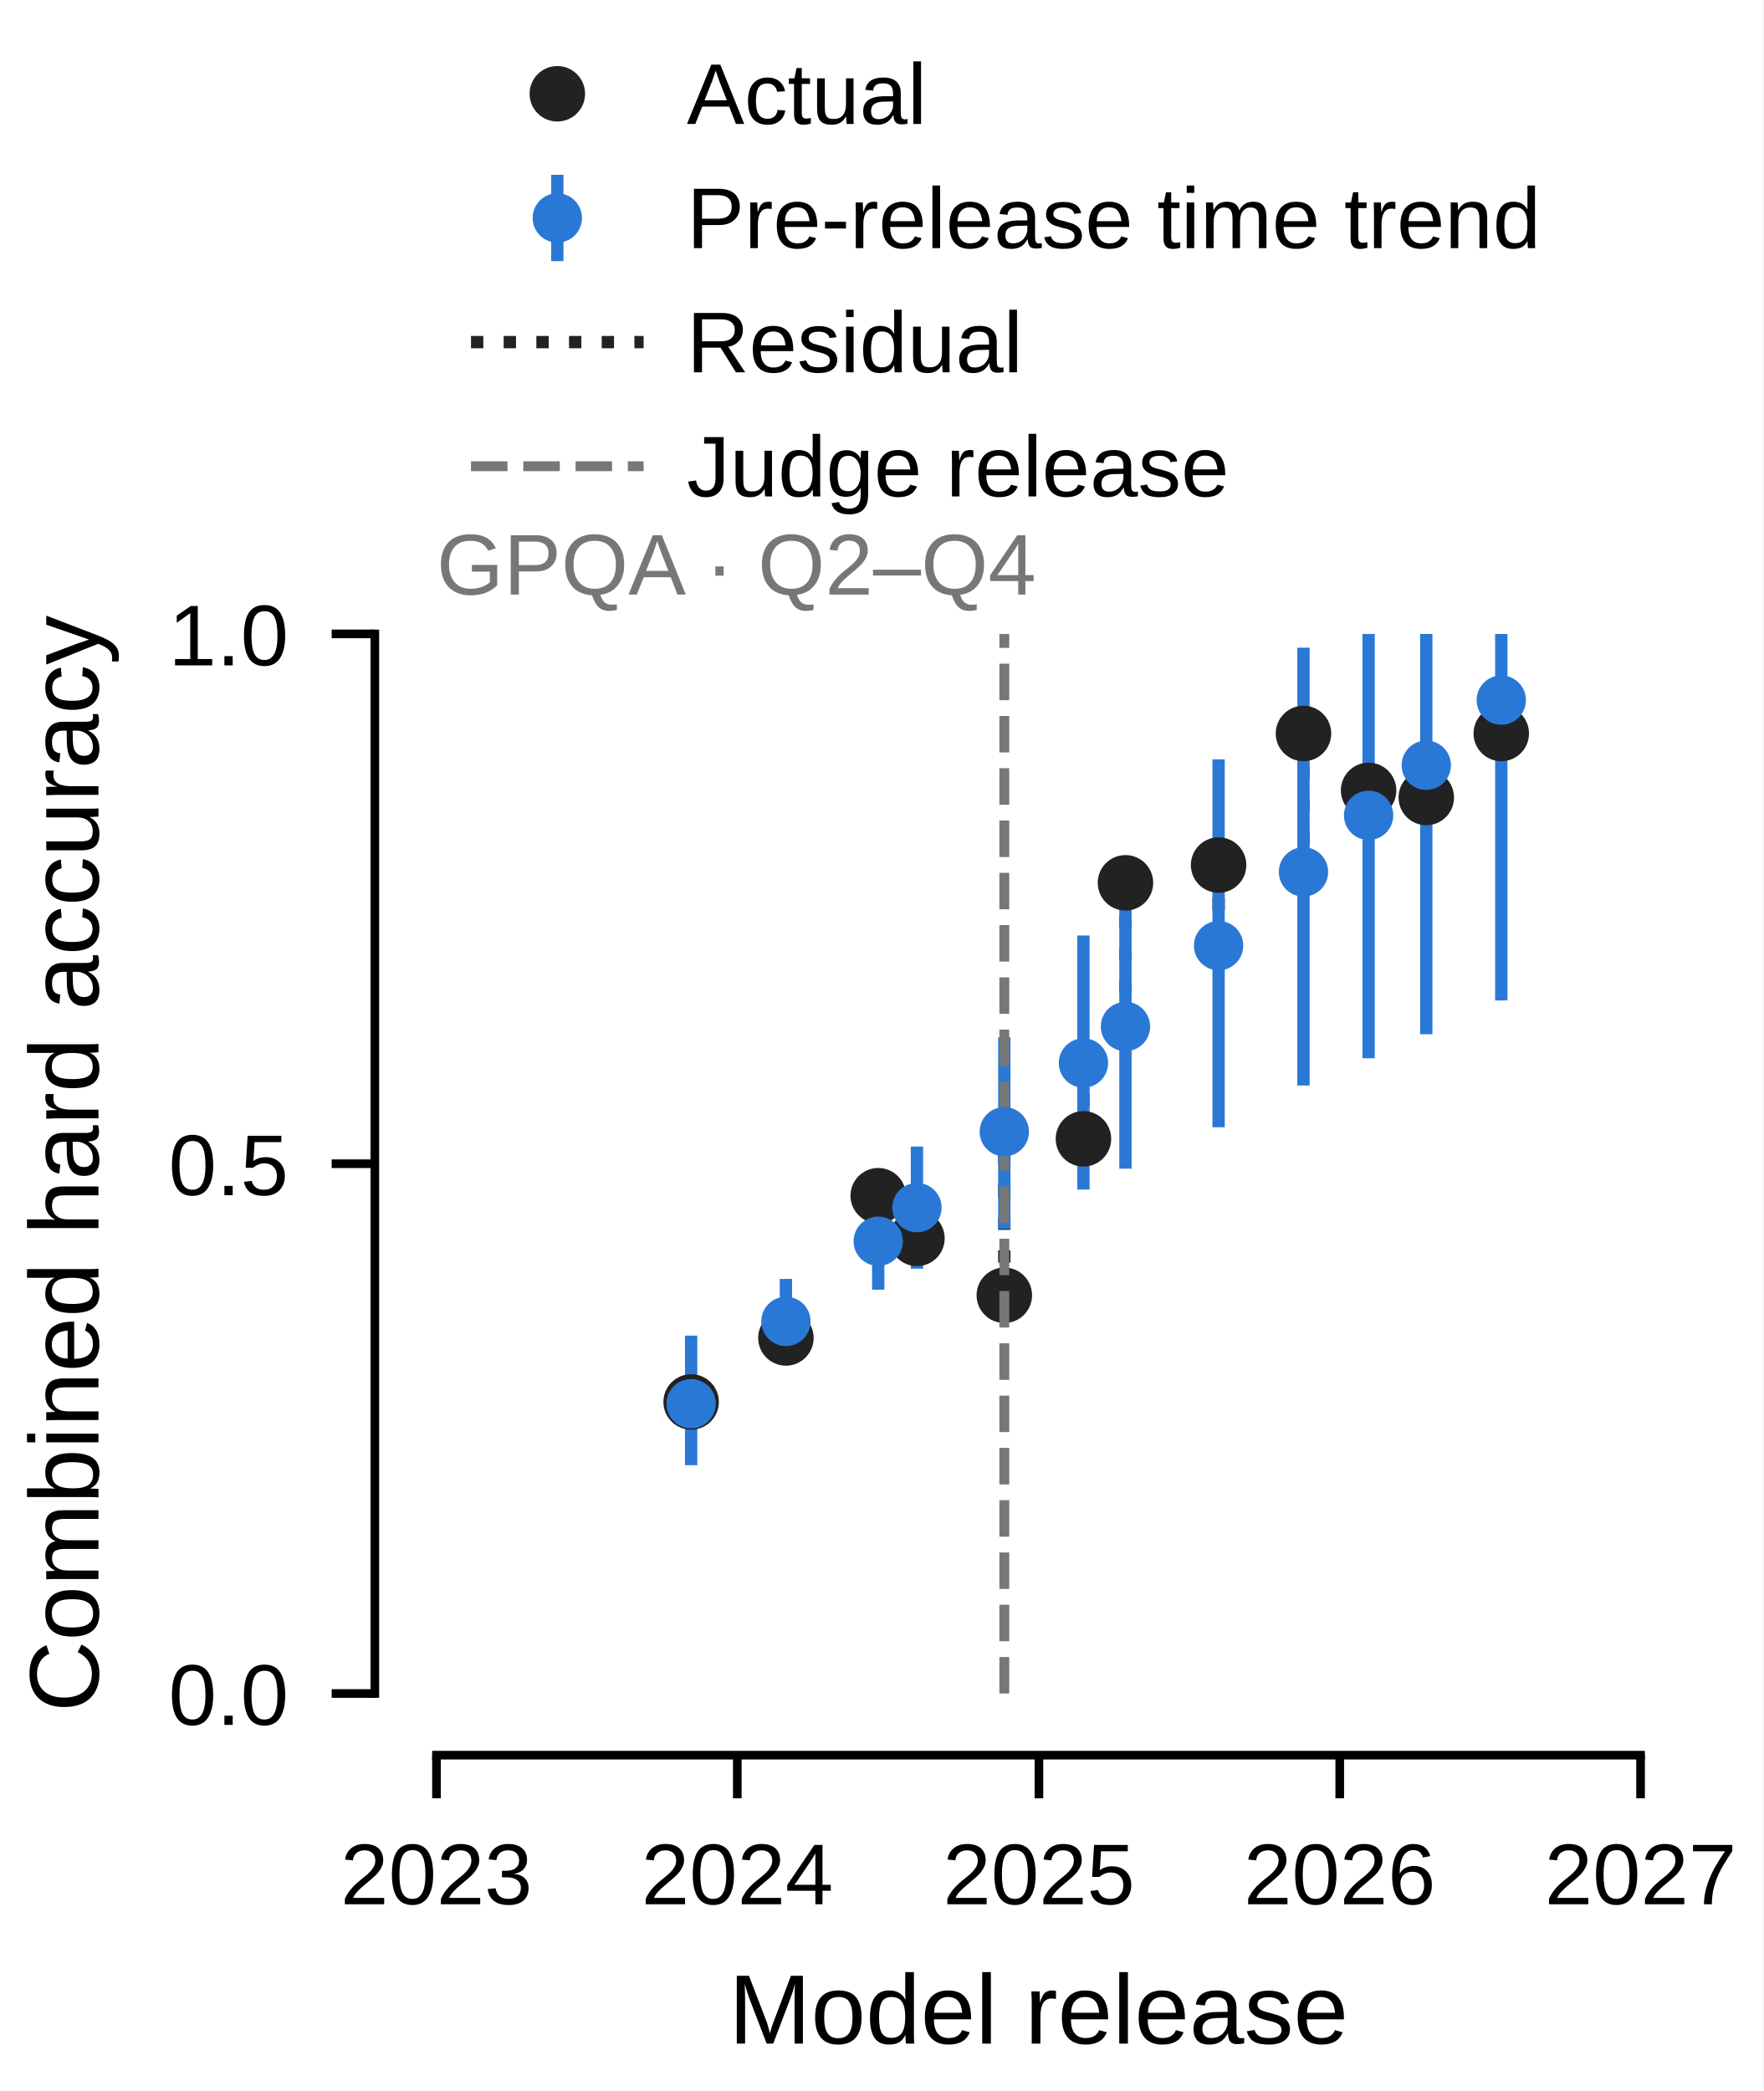
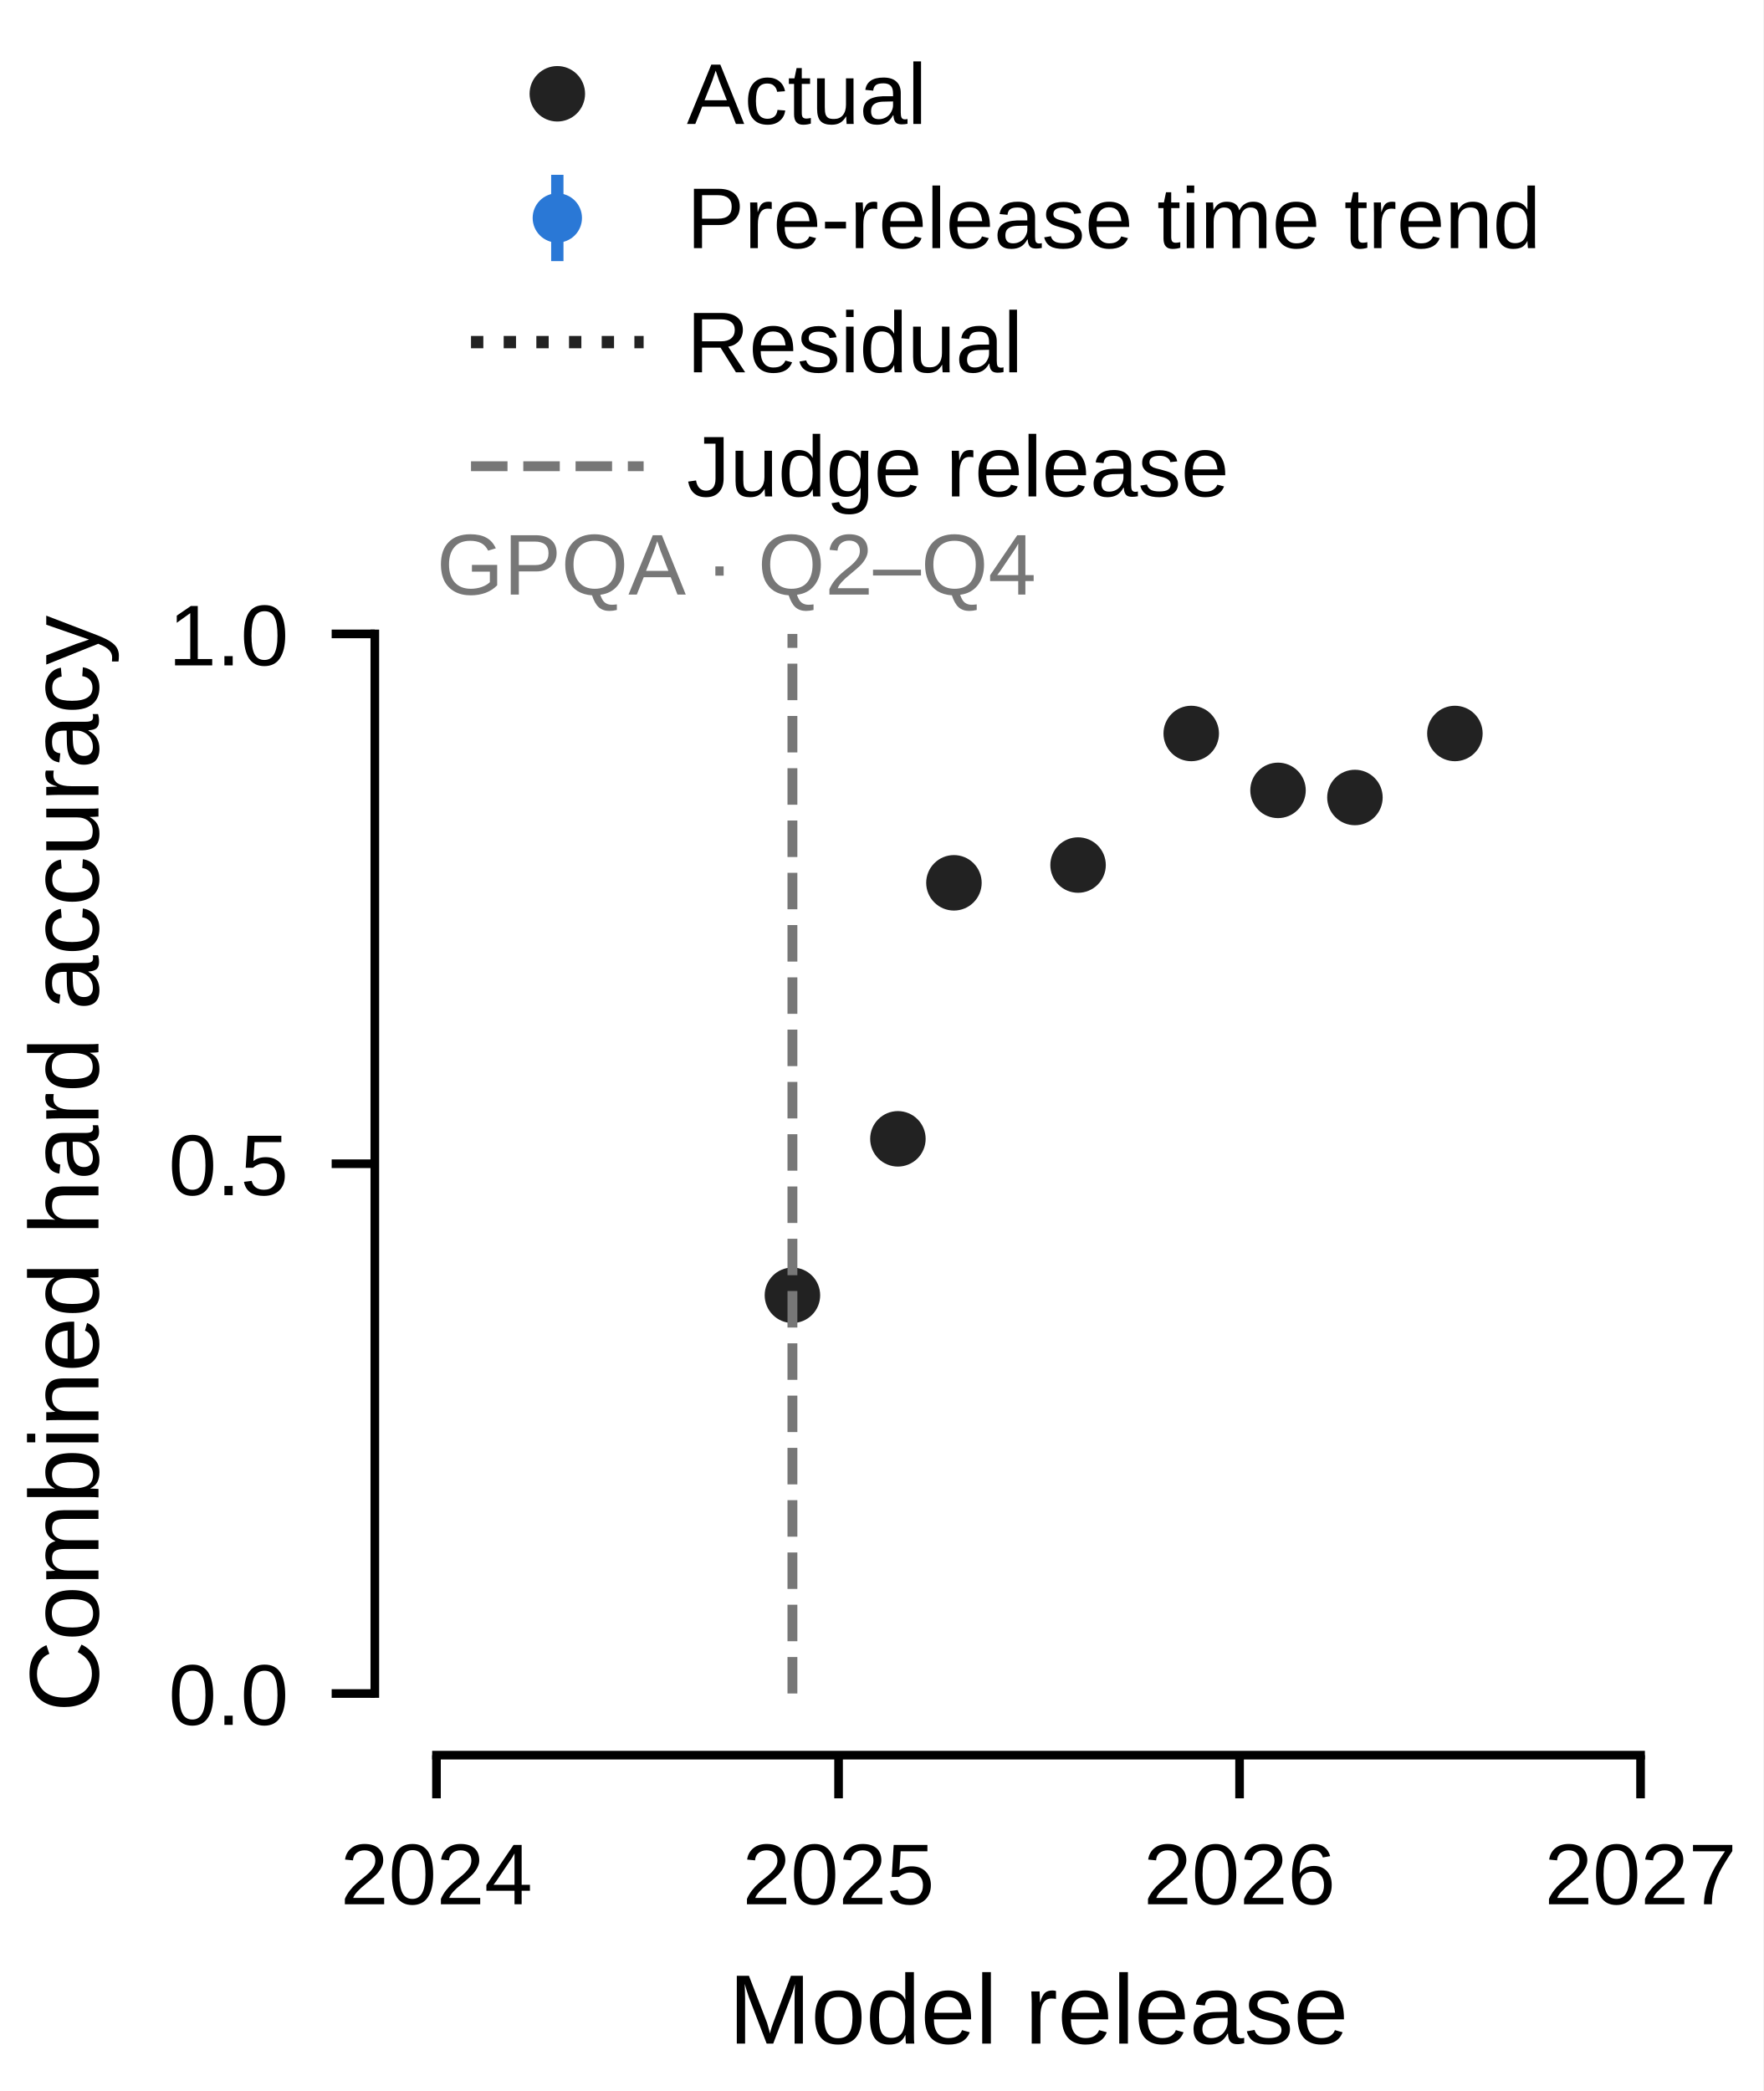
<svg xmlns="http://www.w3.org/2000/svg" xmlns:xlink="http://www.w3.org/1999/xlink" width="142.993pt" height="169.581pt" viewBox="0 0 142.993 169.581" version="1.1">
  <defs>
    <style type="text/css">*{stroke-linejoin: round; stroke-linecap: butt}</style>
  </defs>
  <g id="figure_1">
    <g id="patch_1">
      <path d="M 0 169.581 L 142.993 169.581 L 142.993 0 L 0 0 z " style="fill: #ffffff" />
    </g>
    <g id="axes_1">
      <g id="patch_2">
        <path d="M 35.398 137.344 L 133.048 137.344 L 133.048 51.412 L 35.398 51.412 z " style="fill: #ffffff" />
      </g>
      <g id="matplotlib.axis_1">
        <g id="xtick_1">
          <g id="line2d_1">
            <defs>
-               <path id="mcc065ee57d" d="M 0 0 L 0 3.5 " style="stroke: #000000; stroke-width: 0.7" />
+               <path id="m484b0c6276" d="M 0 0 L 0 3.5 " style="stroke: #000000; stroke-width: 0.7" />
            </defs>
            <g>
-               <use xlink:href="#mcc065ee57d" x="35.398" y="142.344" style="stroke: #000000; stroke-width: 0.7" />
+               <use xlink:href="#m484b0c6276" x="35.398" y="142.344" style="stroke: #000000; stroke-width: 0.7" />
            </g>
          </g>
          <g id="text_1">
-             <text style="font-size: 7px; font-family: 'Arial', 'DejaVu Sans', sans-serif; text-anchor: middle" x="35.398" y="154.44" transform="rotate(-0 35.39797 154.4402)">2023</text>
+             <text style="font-size: 7px; font-family: 'Arial', 'DejaVu Sans', sans-serif; text-anchor: middle" x="35.398" y="154.44" transform="rotate(-0 35.39797 154.4402)">2024</text>
          </g>
        </g>
        <g id="xtick_2">
          <g id="line2d_2">
            <g>
-               <use xlink:href="#mcc065ee57d" x="59.794" y="142.344" style="stroke: #000000; stroke-width: 0.7" />
+               <use xlink:href="#m484b0c6276" x="68.007" y="142.344" style="stroke: #000000; stroke-width: 0.7" />
            </g>
          </g>
          <g id="text_2">
-             <text style="font-size: 7px; font-family: 'Arial', 'DejaVu Sans', sans-serif; text-anchor: middle" x="59.794" y="154.44" transform="rotate(-0 59.79376 154.4402)">2024</text>
+             <text style="font-size: 7px; font-family: 'Arial', 'DejaVu Sans', sans-serif; text-anchor: middle" x="68.007" y="154.44" transform="rotate(-0 68.00737 154.4402)">2025</text>
          </g>
        </g>
        <g id="xtick_3">
          <g id="line2d_3">
            <g>
-               <use xlink:href="#mcc065ee57d" x="84.256" y="142.344" style="stroke: #000000; stroke-width: 0.7" />
+               <use xlink:href="#m484b0c6276" x="100.528" y="142.344" style="stroke: #000000; stroke-width: 0.7" />
            </g>
          </g>
          <g id="text_3">
-             <text style="font-size: 7px; font-family: 'Arial', 'DejaVu Sans', sans-serif; text-anchor: middle" x="84.256" y="154.44" transform="rotate(-0 84.25639 154.4402)">2025</text>
+             <text style="font-size: 7px; font-family: 'Arial', 'DejaVu Sans', sans-serif; text-anchor: middle" x="100.528" y="154.44" transform="rotate(-0 100.5277 154.4402)">2026</text>
          </g>
        </g>
        <g id="xtick_4">
          <g id="line2d_4">
            <g>
-               <use xlink:href="#mcc065ee57d" x="108.652" y="142.344" style="stroke: #000000; stroke-width: 0.7" />
+               <use xlink:href="#m484b0c6276" x="133.048" y="142.344" style="stroke: #000000; stroke-width: 0.7" />
            </g>
          </g>
          <g id="text_4">
-             <text style="font-size: 7px; font-family: 'Arial', 'DejaVu Sans', sans-serif; text-anchor: middle" x="108.652" y="154.44" transform="rotate(-0 108.6522 154.4402)">2026</text>
-           </g>
-         </g>
-         <g id="xtick_5">
-           <g id="line2d_5">
-             <g>
-               <use xlink:href="#mcc065ee57d" x="133.048" y="142.344" style="stroke: #000000; stroke-width: 0.7" />
-             </g>
-           </g>
-           <g id="text_5">
            <text style="font-size: 7px; font-family: 'Arial', 'DejaVu Sans', sans-serif; text-anchor: middle" x="133.048" y="154.44" transform="rotate(-0 133.048 154.4402)">2027</text>
          </g>
        </g>
-         <g id="text_6">
+         <g id="text_5">
          <text style="font-size: 8px; font-family: 'Arial', 'DejaVu Sans', sans-serif; text-anchor: middle" x="84.223" y="165.738" transform="rotate(-0 84.22297 165.7376)">Model release</text>
        </g>
      </g>
      <g id="matplotlib.axis_2">
        <g id="ytick_1">
-           <g id="line2d_6">
+           <g id="line2d_5">
            <defs>
-               <path id="m5e50d48eeb" d="M 0 0 L -3.5 0 " style="stroke: #000000; stroke-width: 0.7" />
+               <path id="m7ee0f1ef29" d="M 0 0 L -3.5 0 " style="stroke: #000000; stroke-width: 0.7" />
            </defs>
            <g>
-               <use xlink:href="#m5e50d48eeb" x="30.398" y="137.344" style="stroke: #000000; stroke-width: 0.7" />
+               <use xlink:href="#m7ee0f1ef29" x="30.398" y="137.344" style="stroke: #000000; stroke-width: 0.7" />
            </g>
          </g>
-           <g id="text_7">
+           <g id="text_6">
            <text style="font-size: 7px; font-family: 'Arial', 'DejaVu Sans', sans-serif; text-anchor: end" x="23.398" y="139.892" transform="rotate(-0 23.39797 139.8921)">0.0</text>
          </g>
        </g>
        <g id="ytick_2">
-           <g id="line2d_7">
+           <g id="line2d_6">
            <g>
-               <use xlink:href="#m5e50d48eeb" x="30.398" y="94.378" style="stroke: #000000; stroke-width: 0.7" />
+               <use xlink:href="#m7ee0f1ef29" x="30.398" y="94.378" style="stroke: #000000; stroke-width: 0.7" />
            </g>
          </g>
-           <g id="text_8">
+           <g id="text_7">
            <text style="font-size: 7px; font-family: 'Arial', 'DejaVu Sans', sans-serif; text-anchor: end" x="23.398" y="96.926" transform="rotate(-0 23.39797 96.92614)">0.5</text>
          </g>
        </g>
        <g id="ytick_3">
-           <g id="line2d_8">
+           <g id="line2d_7">
            <g>
-               <use xlink:href="#m5e50d48eeb" x="30.398" y="51.412" style="stroke: #000000; stroke-width: 0.7" />
+               <use xlink:href="#m7ee0f1ef29" x="30.398" y="51.412" style="stroke: #000000; stroke-width: 0.7" />
            </g>
          </g>
-           <g id="text_9">
+           <g id="text_8">
            <text style="font-size: 7px; font-family: 'Arial', 'DejaVu Sans', sans-serif; text-anchor: end" x="23.398" y="53.96" transform="rotate(-0 23.39797 53.96014)">1.0</text>
          </g>
        </g>
-         <g id="text_10">
+         <g id="text_9">
          <text style="font-size: 8px; font-family: 'Arial', 'DejaVu Sans', sans-serif; text-anchor: middle" x="7.984" y="94.378" transform="rotate(-90 7.984219 94.37804)">Combined hard accuracy</text>
        </g>
      </g>
-       <g id="line2d_9">
-         <path d="M 56.051 113.698 L 56.051 113.843 " clip-path="url(#pc01f4a6d10)" style="fill: none; stroke-dasharray: 1,1.65; stroke-dashoffset: 0; stroke: #222222" />
-       </g>
-       <g id="line2d_10">
-         <path d="M 63.737 108.508 L 63.737 107.167 " clip-path="url(#pc01f4a6d10)" style="fill: none; stroke-dasharray: 1,1.65; stroke-dashoffset: 0; stroke: #222222" />
-       </g>
-       <g id="line2d_11">
-         <path d="M 71.223 96.973 L 71.223 100.666 " clip-path="url(#pc01f4a6d10)" style="fill: none; stroke-dasharray: 1,1.65; stroke-dashoffset: 0; stroke: #222222" />
-       </g>
-       <g id="line2d_12">
-         <path d="M 74.364 100.434 L 74.364 97.937 " clip-path="url(#pc01f4a6d10)" style="fill: none; stroke-dasharray: 1,1.65; stroke-dashoffset: 0; stroke: #222222" />
-       </g>
-       <g id="line2d_13">
-         <path d="M 81.449 105.047 L 81.449 91.784 " clip-path="url(#pc01f4a6d10)" style="fill: none; stroke-dasharray: 1,1.65; stroke-dashoffset: 0; stroke: #222222" />
-       </g>
-       <g id="line2d_14">
-         <path d="M 87.866 92.36 L 87.866 86.211 " clip-path="url(#pc01f4a6d10)" style="fill: none; stroke-dasharray: 1,1.65; stroke-dashoffset: 0; stroke: #222222" />
-       </g>
-       <g id="line2d_15">
-         <path d="M 91.274 71.597 L 91.274 83.251 " clip-path="url(#pc01f4a6d10)" style="fill: none; stroke-dasharray: 1,1.65; stroke-dashoffset: 0; stroke: #222222" />
-       </g>
-       <g id="line2d_16">
-         <path d="M 98.827 70.156 L 98.827 76.691 " clip-path="url(#pc01f4a6d10)" style="fill: none; stroke-dasharray: 1,1.65; stroke-dashoffset: 0; stroke: #222222" />
-       </g>
-       <g id="line2d_17">
-         <path d="M 105.711 59.486 L 105.711 70.712 " clip-path="url(#pc01f4a6d10)" style="fill: none; stroke-dasharray: 1,1.65; stroke-dashoffset: 0; stroke: #222222" />
-       </g>
-       <g id="line2d_18">
-         <path d="M 110.992 64.1 L 110.992 66.126 " clip-path="url(#pc01f4a6d10)" style="fill: none; stroke-dasharray: 1,1.65; stroke-dashoffset: 0; stroke: #222222" />
-       </g>
-       <g id="line2d_19">
-         <path d="M 115.67 64.677 L 115.67 62.063 " clip-path="url(#pc01f4a6d10)" style="fill: none; stroke-dasharray: 1,1.65; stroke-dashoffset: 0; stroke: #222222" />
-       </g>
-       <g id="line2d_20">
-         <path d="M 121.752 59.486 L 121.752 56.78 " clip-path="url(#pc01f4a6d10)" style="fill: none; stroke-dasharray: 1,1.65; stroke-dashoffset: 0; stroke: #222222" />
-       </g>
-       <g id="LineCollection_1">
-         <path d="M 56.051 118.827 L 56.051 108.32 " style="fill: none; stroke: #2a78d6" />
-         <path d="M 63.737 110.297 L 63.737 103.718 " style="fill: none; stroke: #2a78d6" />
-         <path d="M 71.223 104.591 L 71.223 96.503 " style="fill: none; stroke: #2a78d6" />
-         <path d="M 74.364 102.892 L 74.364 92.984 " style="fill: none; stroke: #2a78d6" />
-         <path d="M 81.449 99.671 L 81.449 84.133 " style="fill: none; stroke: #2a78d6" />
-         <path d="M 87.866 96.477 L 87.866 75.87 " style="fill: none; stroke: #2a78d6" />
-         <path d="M 91.274 94.782 L 91.274 71.505 " style="fill: none; stroke: #2a78d6" />
-         <path d="M 98.827 91.422 L 98.827 61.585 " style="fill: none; stroke: #2a78d6" />
-         <path d="M 105.711 88.032 L 105.711 52.531 " style="fill: none; stroke: #2a78d6" />
-         <path d="M 110.992 85.826 L 110.992 51.412 " style="fill: none; stroke: #2a78d6" />
-         <path d="M 115.67 83.879 L 115.67 51.412 " style="fill: none; stroke: #2a78d6" />
-         <path d="M 121.752 81.138 L 121.752 51.412 " style="fill: none; stroke: #2a78d6" />
-       </g>
-       <g id="line2d_21">
+       <g id="LineCollection_1" />
+       <g id="line2d_8">
        <defs>
-           <path id="mc667421db3" d="M 0 1.75 C 0.464 1.75 0.909 1.566 1.237 1.237 C 1.566 0.909 1.75 0.464 1.75 0 C 1.75 -0.464 1.566 -0.909 1.237 -1.237 C 0.909 -1.566 0.464 -1.75 0 -1.75 C -0.464 -1.75 -0.909 -1.566 -1.237 -1.237 C -1.566 -0.909 -1.75 -0.464 -1.75 0 C -1.75 0.464 -1.566 0.909 -1.237 1.237 C -0.909 1.566 -0.464 1.75 0 1.75 z " style="stroke: #222222" />
+           <path id="m6e14c5714d" d="M 0 1.75 C 0.464 1.75 0.909 1.566 1.237 1.237 C 1.566 0.909 1.75 0.464 1.75 0 C 1.75 -0.464 1.566 -0.909 1.237 -1.237 C 0.909 -1.566 0.464 -1.75 0 -1.75 C -0.464 -1.75 -0.909 -1.566 -1.237 -1.237 C -1.566 -0.909 -1.75 -0.464 -1.75 0 C -1.75 0.464 -1.566 0.909 -1.237 1.237 C -0.909 1.566 -0.464 1.75 0 1.75 z " style="stroke: #222222" />
        </defs>
        <g>
-           <use xlink:href="#mc667421db3" x="56.051" y="113.698" style="fill: #222222; stroke: #222222" />
-           <use xlink:href="#mc667421db3" x="63.737" y="108.508" style="fill: #222222; stroke: #222222" />
-           <use xlink:href="#mc667421db3" x="71.223" y="96.973" style="fill: #222222; stroke: #222222" />
-           <use xlink:href="#mc667421db3" x="74.364" y="100.434" style="fill: #222222; stroke: #222222" />
-           <use xlink:href="#mc667421db3" x="81.449" y="105.047" style="fill: #222222; stroke: #222222" />
-           <use xlink:href="#mc667421db3" x="87.866" y="92.36" style="fill: #222222; stroke: #222222" />
-           <use xlink:href="#mc667421db3" x="91.274" y="71.597" style="fill: #222222; stroke: #222222" />
-           <use xlink:href="#mc667421db3" x="98.827" y="70.156" style="fill: #222222; stroke: #222222" />
-           <use xlink:href="#mc667421db3" x="105.711" y="59.486" style="fill: #222222; stroke: #222222" />
-           <use xlink:href="#mc667421db3" x="110.992" y="64.1" style="fill: #222222; stroke: #222222" />
-           <use xlink:href="#mc667421db3" x="115.67" y="64.677" style="fill: #222222; stroke: #222222" />
-           <use xlink:href="#mc667421db3" x="121.752" y="59.486" style="fill: #222222; stroke: #222222" />
+           <use xlink:href="#m6e14c5714d" x="64.265" y="105.047" style="fill: #222222; stroke: #222222" />
+           <use xlink:href="#m6e14c5714d" x="72.819" y="92.36" style="fill: #222222; stroke: #222222" />
+           <use xlink:href="#m6e14c5714d" x="77.363" y="71.597" style="fill: #222222; stroke: #222222" />
+           <use xlink:href="#m6e14c5714d" x="87.43" y="70.156" style="fill: #222222; stroke: #222222" />
+           <use xlink:href="#m6e14c5714d" x="96.607" y="59.486" style="fill: #222222; stroke: #222222" />
+           <use xlink:href="#m6e14c5714d" x="103.646" y="64.1" style="fill: #222222; stroke: #222222" />
+           <use xlink:href="#m6e14c5714d" x="109.883" y="64.677" style="fill: #222222; stroke: #222222" />
+           <use xlink:href="#m6e14c5714d" x="117.991" y="59.486" style="fill: #222222; stroke: #222222" />
        </g>
      </g>
-       <g id="line2d_22">
-         <path d="M 81.449 137.344 L 81.449 51.412 " clip-path="url(#pc01f4a6d10)" style="fill: none; stroke-dasharray: 2.96,1.28; stroke-dashoffset: 0; stroke: #777777; stroke-width: 0.8" />
+       <g id="line2d_9">
+         <path d="M 64.265 137.344 L 64.265 51.412 " clip-path="url(#p1bc16502cd)" style="fill: none; stroke-dasharray: 2.96,1.28; stroke-dashoffset: 0; stroke: #777777; stroke-width: 0.8" />
      </g>
-       <g id="line2d_23" />
-       <g id="line2d_24">
-         <defs>
-           <path id="m6218eed50c" d="M 0 1.5 C 0.398 1.5 0.779 1.342 1.061 1.061 C 1.342 0.779 1.5 0.398 1.5 0 C 1.5 -0.398 1.342 -0.779 1.061 -1.061 C 0.779 -1.342 0.398 -1.5 0 -1.5 C -0.398 -1.5 -0.779 -1.342 -1.061 -1.061 C -1.342 -0.779 -1.5 -0.398 -1.5 0 C -1.5 0.398 -1.342 0.779 -1.061 1.061 C -0.779 1.342 -0.398 1.5 0 1.5 z " style="stroke: #2a78d6" />
-         </defs>
-         <g>
-           <use xlink:href="#m6218eed50c" x="56.051" y="113.843" style="fill: #2a78d6; stroke: #2a78d6" />
-           <use xlink:href="#m6218eed50c" x="63.737" y="107.167" style="fill: #2a78d6; stroke: #2a78d6" />
-           <use xlink:href="#m6218eed50c" x="71.223" y="100.666" style="fill: #2a78d6; stroke: #2a78d6" />
-           <use xlink:href="#m6218eed50c" x="74.364" y="97.937" style="fill: #2a78d6; stroke: #2a78d6" />
-           <use xlink:href="#m6218eed50c" x="81.449" y="91.784" style="fill: #2a78d6; stroke: #2a78d6" />
-           <use xlink:href="#m6218eed50c" x="87.866" y="86.211" style="fill: #2a78d6; stroke: #2a78d6" />
-           <use xlink:href="#m6218eed50c" x="91.274" y="83.251" style="fill: #2a78d6; stroke: #2a78d6" />
-           <use xlink:href="#m6218eed50c" x="98.827" y="76.691" style="fill: #2a78d6; stroke: #2a78d6" />
-           <use xlink:href="#m6218eed50c" x="105.711" y="70.712" style="fill: #2a78d6; stroke: #2a78d6" />
-           <use xlink:href="#m6218eed50c" x="110.992" y="66.126" style="fill: #2a78d6; stroke: #2a78d6" />
-           <use xlink:href="#m6218eed50c" x="115.67" y="62.063" style="fill: #2a78d6; stroke: #2a78d6" />
-           <use xlink:href="#m6218eed50c" x="121.752" y="56.78" style="fill: #2a78d6; stroke: #2a78d6" />
-         </g>
-       </g>
+       <g id="line2d_10" />
+       <g id="line2d_11" />
      <g id="patch_3">
        <path d="M 30.398 137.344 L 30.398 51.412 " style="fill: none; stroke: #000000; stroke-width: 0.7; stroke-linejoin: miter; stroke-linecap: square" />
      </g>
      <g id="patch_4">
        <path d="M 35.398 142.344 L 133.048 142.344 " style="fill: none; stroke: #000000; stroke-width: 0.7; stroke-linejoin: miter; stroke-linecap: square" />
      </g>
-       <g id="text_11">
+       <g id="text_10">
        <text style="font-size: 7px; font-family: 'Arial', 'DejaVu Sans', sans-serif; text-anchor: start; fill: #777777" x="35.398" y="48.22" transform="rotate(-0 35.39797 48.22026)">GPQA · Q2–Q4</text>
      </g>
      <g id="legend_1">
-         <g id="line2d_25">
+         <g id="line2d_12">
          <g>
-             <use xlink:href="#mc667421db3" x="45.198" y="7.606" style="fill: #222222; stroke: #222222" />
+             <use xlink:href="#m6e14c5714d" x="45.198" y="7.606" style="fill: #222222; stroke: #222222" />
          </g>
        </g>
-         <g id="text_12">
+         <g id="text_11">
          <text style="font-size: 7px; font-family: 'Arial', 'DejaVu Sans', sans-serif; text-anchor: start" x="55.698" y="10.056" transform="rotate(-0 55.69797 10.05619)">Actual</text>
        </g>
        <g id="LineCollection_2">
          <path d="M 45.198 21.176 L 45.198 14.176 " style="fill: none; stroke: #2a78d6" />
        </g>
-         <g id="line2d_26" />
-         <g id="line2d_27">
+         <g id="line2d_13" />
+         <g id="line2d_14">
+           <defs>
+             <path id="ma87edb3ec7" d="M 0 1.5 C 0.398 1.5 0.779 1.342 1.061 1.061 C 1.342 0.779 1.5 0.398 1.5 0 C 1.5 -0.398 1.342 -0.779 1.061 -1.061 C 0.779 -1.342 0.398 -1.5 0 -1.5 C -0.398 -1.5 -0.779 -1.342 -1.061 -1.061 C -1.342 -0.779 -1.5 -0.398 -1.5 0 C -1.5 0.398 -1.342 0.779 -1.061 1.061 C -0.779 1.342 -0.398 1.5 0 1.5 z " style="stroke: #2a78d6" />
+           </defs>
          <g>
-             <use xlink:href="#m6218eed50c" x="45.198" y="17.676" style="fill: #2a78d6; stroke: #2a78d6" />
+             <use xlink:href="#ma87edb3ec7" x="45.198" y="17.676" style="fill: #2a78d6; stroke: #2a78d6" />
          </g>
        </g>
-         <g id="text_13">
+         <g id="text_12">
          <text style="font-size: 7px; font-family: 'Arial', 'DejaVu Sans', sans-serif; text-anchor: start" x="55.698" y="20.126" transform="rotate(-0 55.69797 20.12553)">Pre-release time trend</text>
        </g>
-         <g id="line2d_28">
+         <g id="line2d_15">
          <path d="M 38.198 27.745 L 45.198 27.745 L 52.198 27.745 " style="fill: none; stroke-dasharray: 1,1.65; stroke-dashoffset: 0; stroke: #222222" />
        </g>
-         <g id="text_14">
+         <g id="text_13">
          <text style="font-size: 7px; font-family: 'Arial', 'DejaVu Sans', sans-serif; text-anchor: start" x="55.698" y="30.195" transform="rotate(-0 55.69797 30.19486)">Residual</text>
        </g>
-         <g id="line2d_29">
+         <g id="line2d_16">
          <path d="M 38.198 37.814 L 45.198 37.814 L 52.198 37.814 " style="fill: none; stroke-dasharray: 2.96,1.28; stroke-dashoffset: 0; stroke: #777777; stroke-width: 0.8" />
        </g>
-         <g id="text_15">
+         <g id="text_14">
          <text style="font-size: 7px; font-family: 'Arial', 'DejaVu Sans', sans-serif; text-anchor: start" x="55.698" y="40.264" transform="rotate(-0 55.69797 40.2642)">Judge release</text>
        </g>
      </g>
    </g>
  </g>
  <defs>
-     <clipPath id="pc01f4a6d10">
+     <clipPath id="p1bc16502cd">
      <rect x="35.398" y="51.412" width="97.65" height="85.932" />
    </clipPath>
  </defs>
</svg>
